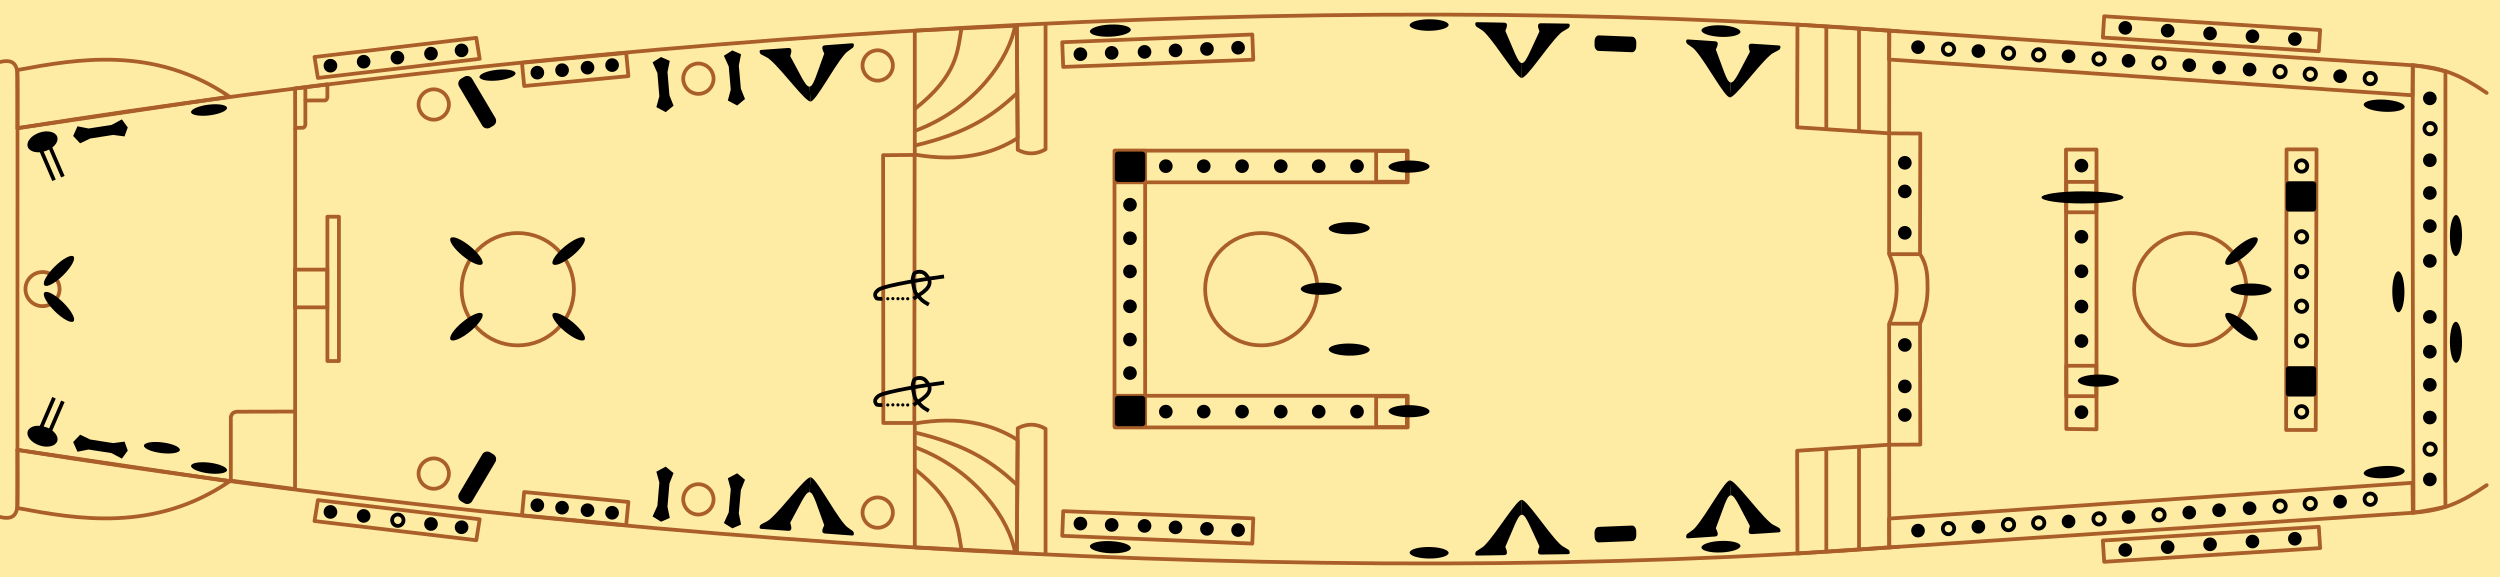
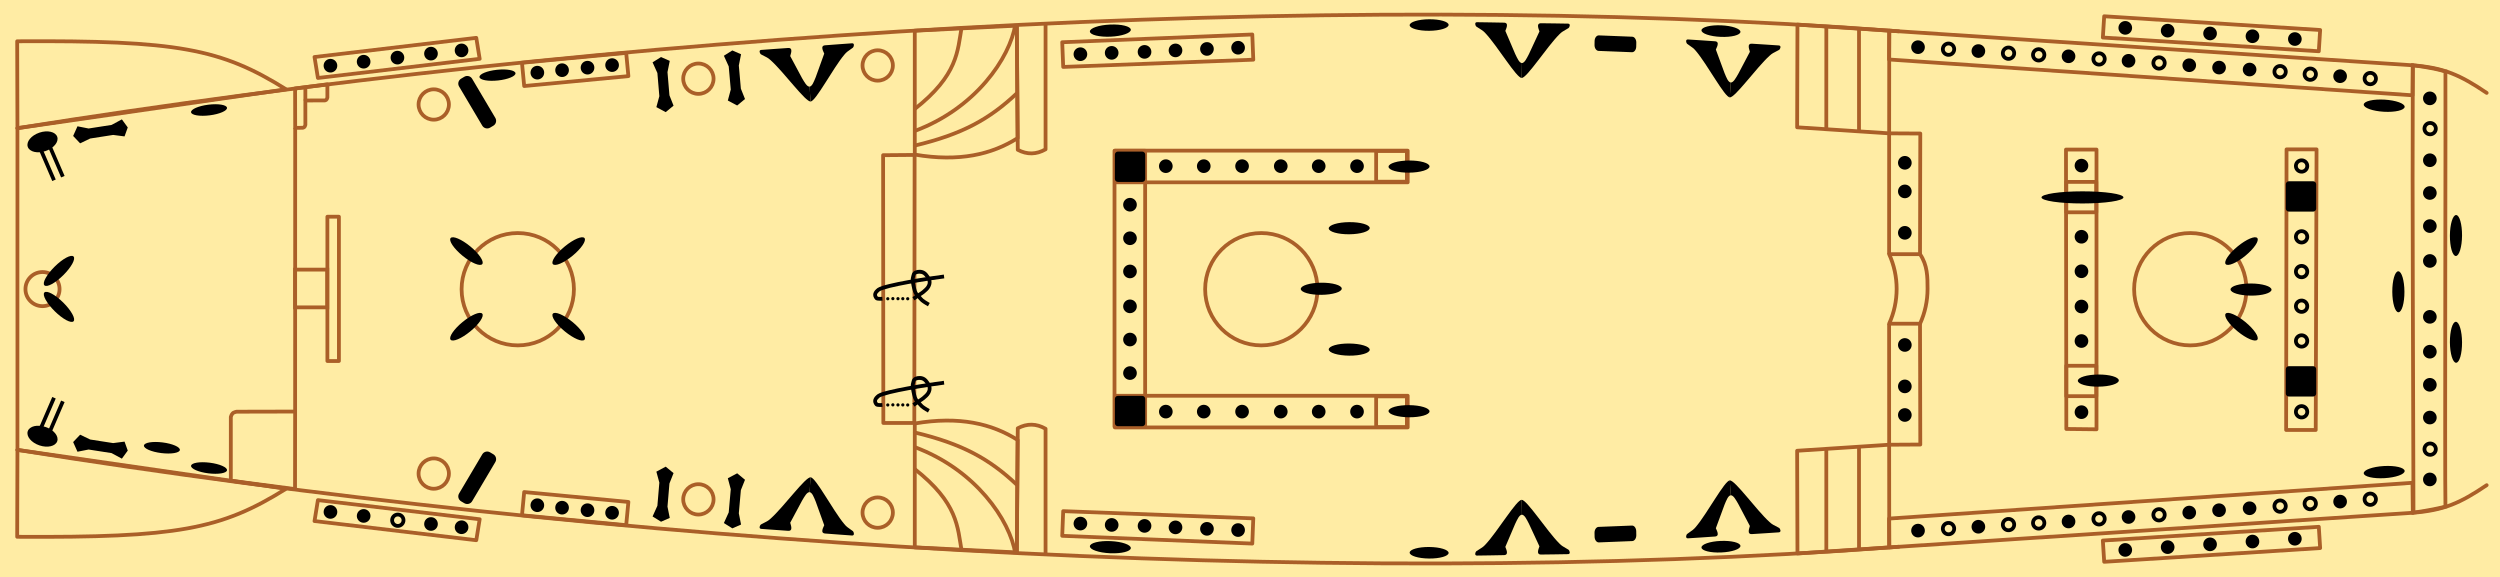
<svg xmlns="http://www.w3.org/2000/svg" xmlns:ns2="https://github.com/jolaf/rigging" xmlns:xlink="http://www.w3.org/1999/xlink" viewBox="1 -24 659 152" version="1.1" id="svg1" height="100%" width="100%">
  <style id="style1">
    /*  */
    #background {
      fill: #ffeca4;
    }

    #drawing, #wood {
      color: #aa5f28;
    }

    #wood {
      opacity: 0.5;
    }
    /*  */
  </style>
  <defs id="defs1">
    <pattern id="wood" width="5" height="5" viewBox="0,0,100,100" patternUnits="userSpaceOnUse" style="color:#aa5f28;opacity:0.5;fill:currentColor">
      <rect x="0" y="0" width="100" height="5" id="rect1431" />
      <rect id="rect3597" height="95" width="100" y="5" x="0" style="opacity:0.1" />
    </pattern>
    <rect y="-0.809" x="277.269" height="146.642" width="220.711" id="deckMask" style="fill:currentColor" />
    <g id="mastMask" style="stroke:currentColor">
      <path id="path89" d="m 425.113,59.525 c 26.5,26.5 26.5,26.5 26.5,26.5 z" />
      <path id="path91" d="m 451.613,59.525 c -26.5,26.5 -26.5,26.5 -26.5,26.5 z" />
    </g>
    <circle r="4" cy="398.091" cx="160.871" id="pipe" style="stroke:currentColor" />
    <circle id="pin" r="1.8" cy="28.152" cx="567.539" style="fill:currentColor" transform="rotate(-8.297298)" class="aura" />
    <circle style="fill:none;stroke:currentColor" transform="rotate(-8.297298)" id="pinhole" cx="607.213" cy="138.775" r="1.5" />
    <ellipse transform="rotate(89.50973)" id="cleat" ry="5.4" rx="1.6" cy="-575.374" cx="3.721" style="fill:currentColor" class="aura" />
    <rect ry="1.5" y="72.319" x="396.501" height="15" width="4" id="lcleat" style="fill:currentColor" class="aura" />
    <path d="m 37.388,14.516 c 0,0 -0.847,-2.811 -0.847,-2.811 0,0 0,-6.13 0,-6.13 0,0 0.847,-2.906 0.847,-2.906 0,0 -2.205,-1.202 -2.205,-1.202 0,0 -2.34,1.202 -2.34,1.202 0,0 1.025,2.906 1.025,2.906 0,0 0,6.13 0,6.13 0,0 -1.025,2.811 -1.025,2.811 0,0 2.34,1.521 2.34,1.521 0,0 2.205,-1.521 2.205,-1.521" id="xcleat" style="fill:currentColor" class="aura" />
    <g id="123">
      <path style="fill-opacity:0" d="M 427.52,40.223 V 51.57 L 421.878,40.262 Z" id="path7268" />
      <path style="fill:currentColor" d="m 427.52,54.794 0.067,-3.253 -0.067,3.253 -1.261,-0.526 -8.424,-11.107 -2.479,-2.004 -0.067,-0.781 7.404,-0.102 0.204,0.747 -0.238,0.713 4.927,9.807" id="path7270" />
    </g>
    <g id="halfKevel" transform="translate(0.8061524,-4.030762)">
      <path id="path7427" d="M 427.52,40.223 V 51.57 L 421.878,40.262 Z" style="fill-opacity:0" />
      <path id="path7429" d="m 425.754,48.483 c 0.605,1.201 1.081,2.305 1.819,2.399 -0.01,0.735 0.015,2.749 0,3.896 -1.297,0.164 -6.502,-8.282 -9.737,-11.618 -0.74,-0.763 -0.818,-0.717 -2.433,-1.725 -0.222,-0.138 -0.607,-1.137 0.142,-1.153 2.121,-0.047 4.926,0.037 7.099,0.007 1.56,-0.021 0.44,1.911 0.425,2.168" style="fill:currentColor" />
    </g>
    <g id="kevel" class="aura">
      <use id="use6821" xlink:href="#halfKevel" />
      <use id="use6823" transform="matrix(-1,0,0,1,856.7406,0)" xlink:href="#halfKevel" x="0" y="0" width="100%" height="100%" />
    </g>
    <rect id="fist" width="8" height="8" x="287.157" y="40.706" class="aura" style="fill:currentColor" rx="0.8" ry="0.8" />
    <g class="aura" id="tackle" transform="matrix(-1,0,0,1,657.0613,84.96837)" style="fill:currentColor">
      <path id="path10739" d="m 23.142,44.848 -0.918,0.396 3.977,9.219 0.918,-0.396 z" />
      <path id="path10496" d="m 25.478,43.901 -0.918,0.396 3.977,9.219 0.92,-0.396 z" />
      <ellipse transform="rotate(-18.74917,-1131.871,-71.94031)" ry="2.557" rx="4.104" cy="420.366" cx="-74.057" id="ellipse10498" />
    </g>
    <g class="aura" id="knot" transform="translate(380.0305,-105.3119)" style="fill:currentColor">
      <g style="fill-opacity:0" id="g48">
        <rect id="rect24283" width="11.369" height="3.748" x="282.176" y="457.797" />
        <rect id="rect24291" width="3.123" height="7.121" x="290.847" y="454.439" />
        <rect id="rect24295" width="1.811" height="6.996" x="293.158" y="455.189" />
      </g>
      <path id="path24033" d="m 298.66,454.676 c -2.013,0.246 -5.879,0.818 -9.482,1.479 -1.802,0.33 -3.537,0.682 -4.945,1.029 -1.408,0.347 -2.446,0.644 -3.053,1.043 l -0.018,0.012 -0.016,0.014 c -0.479,0.375 -0.88,0.793 -1.043,1.336 -0.163,0.543 0.01,1.177 0.482,1.674 l 0.031,0.033 0.035,0.025 c 0.22,0.163 0.398,0.178 0.588,0.205 0.19,0.027 0.386,0.035 0.57,0.037 0.368,0.005 0.691,-0.019 0.691,-0.019 l -0.076,-0.998 c 0,0 -0.288,0.022 -0.604,0.018 -0.158,-0.002 -0.32,-0.01 -0.441,-0.027 -0.081,-0.011 -0.077,-0.012 -0.09,-0.014 -0.241,-0.274 -0.291,-0.445 -0.23,-0.646 0.064,-0.214 0.307,-0.516 0.688,-0.818 0.306,-0.197 1.359,-0.564 2.725,-0.9 1.375,-0.339 3.095,-0.689 4.885,-1.018 3.58,-0.656 7.443,-1.228 9.424,-1.471 z" />
      <path id="path24035" d="m 292.389,453.41 c -0.465,-0.022 -0.923,0.066 -1.311,0.229 -0.408,0.171 -0.686,0.499 -0.809,0.811 -0.122,0.312 -0.151,0.585 -0.234,0.865 -0.144,0.483 -0.088,1.007 -0.01,1.543 0.078,0.536 0.2,1.065 0.285,1.428 0.17,0.724 0.285,1.148 0.66,1.758 0.024,0.038 0.07,0.067 0.096,0.105 -0.209,0.132 -0.688,0.469 -0.688,0.469 l 0.521,0.854 c 0,0 0.573,-0.406 0.85,-0.58 0.302,0.324 0.563,0.688 0.873,0.947 0.652,0.547 1.848,1.191 1.848,1.191 l 0.482,-0.877 c 0,0 -1.221,-0.689 -1.688,-1.08 -0.256,-0.214 -0.442,-0.485 -0.691,-0.746 0.434,-0.293 0.655,-0.394 0.979,-0.668 0.496,-0.421 1.126,-0.912 1.475,-1.568 0.289,-0.544 0.46,-1.089 0.369,-1.754 -0.061,-0.444 -0.291,-0.879 -0.586,-1.33 -0.295,-0.451 -0.648,-0.883 -1.068,-1.164 -0.415,-0.278 -0.888,-0.41 -1.354,-0.432 z m -0.924,1.15 c 0.448,-0.188 1.275,-0.186 1.721,0.111 0.218,0.146 0.544,0.506 0.789,0.881 0.245,0.374 0.415,0.798 0.432,0.918 0.063,0.463 -0.011,0.678 -0.262,1.15 -0.191,0.359 -0.738,0.847 -1.24,1.273 -0.288,0.245 -0.563,0.39 -1.016,0.693 -0.014,-0.022 -0.051,-0.047 -0.064,-0.068 -0.323,-0.525 -0.37,-0.744 -0.539,-1.463 -0.084,-0.359 -0.2,-0.864 -0.27,-1.344 -0.07,-0.48 -0.071,-0.953 -0.023,-1.113 0.108,-0.363 0.153,-0.643 0.209,-0.785 0.056,-0.142 0.06,-0.168 0.264,-0.254 z" />
      <g id="g765">
        <circle r="0.426" cy="461.044" cx="283.884" id="circle24037" />
        <circle id="circle24039" cx="285.226" cy="461.013" r="0.426" />
        <circle r="0.426" cy="461.028" cx="286.568" id="circle24041" />
        <circle id="circle24043" cx="287.846" cy="461.028" r="0.426" />
        <circle r="0.426" cy="461.044" cx="289.14" id="circle24045" />
      </g>
    </g>
  </defs>
  <g id="layer1">
    <g style="fill:#ffeca4" id="background">
      <rect id="rect6803" width="720" height="370" x="-20" y="-140" />
    </g>
  </g>
  <g id="layer2">
    <g id="drawing" style="color:#aa5f28;fill:none;stroke:currentColor">
      <g id="portDrawing">
        <path d="m 5.599,9.788 c 154.591,-24.72 342.252,-37.19 495.89,-25.536 m 135.527,8.962 c 8.188,0.64 12.488,2.549 19.468,7.271" id="path4399" style="stroke-linecap:round" />
        <path class="rail" id="rect4158" d="m 499.005,-15.916 c 0,0 138.012,9.13 138.012,9.13 0,0 -0.082,7.903 -0.082,7.903 0,0 -137.973,-9.434 -137.973,-9.434 0,0 0.044,-7.599 0.044,-7.599" style="stroke-linejoin:round" />
        <rect class="rail" style="fill-rule:evenodd;stroke-linecap:round;stroke-miterlimit:0;stroke-width:1.002;stroke-linejoin:round" id="rect4272" width="57.042" height="5.615" x="614.658" y="330.176" transform="matrix(0.997985,0.063452,-0.063107,0.998007,-36.91926,-388.2302)" />
        <rect class="solid" id="rect4212" width="7.895" height="8.012" x="545.681" y="23.952" style="stroke-linejoin:round" />
        <path class="rail" id="path4201" d="m 498.969,42.996 c 0,0 0.013,-31.846 0.013,-31.846 0,0 8.206,0.049 8.206,0.049 0,0 -0.072,31.797 -0.072,31.797" style="stroke-linejoin:round" />
        <g class="solid" id="g4442">
          <path style="fill:none;fill-opacity:1;fill-rule:evenodd;stroke-width:1.002;stroke-linecap:round;stroke-linejoin:round;stroke-miterlimit:4;stroke-dasharray:none" d="m 474.81,-17.515 -0.083,27.074 24.254,1.59 0.023,-27.065 z" id="path4436" />
          <path d="m 491.034,11.003 c 0,0 0,-27.13 0,-27.13" id="path4438" />
          <path d="m 482.413,10.058 c 0,0 0.006,-26.716 0.006,-26.716" id="path4440" />
        </g>
        <rect class="solid" y="15.795" x="363.751" height="8.109" width="8.109" id="rect4227" style="stroke-linejoin:round" />
        <rect class="rail" y="15.715" x="294.884" height="8.348" width="77.184" id="rect4231" style="stroke-linejoin:round" />
        <path class="rail" id="rect4238" d="m 281.003,-12.863 c 0,0 50.101,-2.045 50.101,-2.045 0,0 0.262,6.643 0.262,6.643 0,0 -50.107,1.907 -50.107,1.907 0,0 -0.256,-6.505 -0.256,-6.505" style="stroke-linejoin:round;stroke-linecap:round" />
        <g class="solid" id="g2411" style="stroke-linejoin:round">
          <path id="path4286" d="m 269.031,-17.595 c 0,0 0.253,33.082 0.253,33.082 2.441,1.306 4.882,1.261 7.324,-0.126 0,0 0,-33.335 0,-33.335" />
          <path id="path4302" d="m 242.135,16.75 c 11.722,2.006 20.363,-0.062 27.109,-4.348 l -0.214,-29.641 -26.895,1.334 z" style="fill:none;fill-opacity:1" />
          <path id="path4300" d="m 242.153,14.372 c 12.578,-3.001 19.671,-7.006 26.788,-13.682" style="stroke-width:1.002;stroke-linecap:round;stroke-miterlimit:4;stroke-dasharray:none" />
          <path id="path4298" d="m 242.135,10.516 c 16.006,-5.945 25.097,-19.221 26.517,-28.111" />
          <path id="path4296" d="m 242.066,4.779 c 11.483,-8.995 11.331,-15.34 12.443,-21.742" />
        </g>
        <use height="100%" width="100%" id="use11168" xlink:href="#pipe" y="-404.834" x="71.491" />
        <use height="100%" width="100%" id="use11170" xlink:href="#pipe" y="-401.346" x="24.224" />
        <rect transform="rotate(-5.435147)" class="rail" id="rect4267" width="27.593" height="6.154" x="138.674" y="5.712" style="stroke-linejoin:round;stroke-width:1.002" />
        <rect class="rail" ry="0" y="391.192" x="58.768" height="5.599" width="42.94" id="rect4281" transform="matrix(0.993053,-0.117668,0.159682,0.987169,-36.91926,-388.2302)" style="stroke-linejoin:round" />
        <use height="100%" width="100%" id="use11166" xlink:href="#pipe" y="-394.546" x="-45.537" />
-         <path style="fill:none;fill-rule:evenodd;stroke-width:1.002;stroke-linecap:butt;stroke-linejoin:round;stroke-miterlimit:4;stroke-dasharray:none;stroke-opacity:1;fill-opacity:1" d="M 5.56,-5.531 C 21.32,-8.485 41.687,-12.031 61.531,1.499 L 5.599,9.788 Z" id="path7423" />
+         <path style="fill:none;fill-opacity:1;fill-rule:evenodd;stroke-width:1.002;stroke-linecap:butt;stroke-linejoin:round;stroke-miterlimit:4;stroke-dasharray:none;stroke-opacity:1" d="M 5.53,-13.119 C 47.749,-13.376 59.265,-11.194 76.412,-0.454 L 5.599,9.788 Z" id="path7423" />
      </g>
      <use xlink:href="#portDrawing" id="starboardDrawing" x="0" y="0" width="100%" height="100%" transform="matrix(1,0,0,-1,0,104.3797)" />
      <path class="rail" id="path4294" d="m 645.621,-5.151 c -3.876,-1.16 -8.605,-1.635 -8.605,-1.635 -0.16,38.87 0.115,82.335 0.176,117.905 0,0 3.887,-0.461 8.424,-1.564 -0.182,-8.555 0.077,-111.18 0.004,-114.706 0,0 -2.6e-4,0 -2.6e-4,0" />
      <path class="rail" id="rect4333" d="m 603.734,15.378 c 0,0 7.908,0 7.908,0 0,0 -0.217,73.963 -0.217,73.963 0,0 -7.8,0 -7.8,0 0,0 0.108,-73.963 0.108,-73.963" style="stroke-linejoin:round;stroke-linecap:round" />
      <circle class="solid" r="14.805" cy="52.238" cx="578.359" id="path4330" />
      <path class="rail" id="rect4326" d="m 545.591,15.428 c 0,0 8.047,0 8.047,0 0,0 0,73.736 0,73.736 0,0 -7.955,-0.091 -7.955,-0.091 0,0 -0.091,-73.645 -0.091,-73.645" style="stroke-linejoin:round;stroke-linecap:round;stroke-width:1.002" />
      <g class="solid" id="g4318">
        <path d="m 507.125,61.323 c 1.304,-2.875 1.979,-5.997 1.979,-9.164 10e-6,-3.167 -0.013,-6.268 -1.989,-9.164 h -8.138 c 1.304,2.875 1.979,5.997 1.979,9.164 0,3.167 -0.675,6.288 -1.979,9.164 l 8.147,-3e-5" id="path4211" style="stroke-linecap:round;stroke-width:1.002;stroke-miterlimit:4;stroke-dasharray:none;stroke-linejoin:round;fill:none;fill-opacity:1" />
      </g>
      <circle class="solid " id="circle327" cx="333.481" cy="52.238" r="14.805" />
      <path class="rail" d="m 302.86,88.464 c 0,0 -8.075,0 -8.075,0 0,0 0,-72.72 0,-72.72 0,0 8.075,0 8.075,0 0,0 0,72.72 0,72.72" id="path4336" style="stroke-width:1.002;stroke-linejoin:round" />
      <path class="solid" d="m 242.094,16.839 c 0,0 -8.306,0.069 -8.306,0.069 -0.004,16.806 0.062,53.776 0.058,70.582 0,0 8.168,0 8.168,0 0.004,-16.806 0.076,-53.845 0.08,-70.651 0,0 0,-5e-5 0,-5e-5" id="path4060" style="stroke-linejoin:round" />
      <circle class="solid" r="14.805" cy="52.238" cx="137.481" id="circle329" />
      <rect class="solid" y="33.13" x="87.298" height="38.031" width="3.041" id="rect4322" style="stroke-linejoin:round" />
      <rect class="solid" y="47.072" x="78.789" height="9.949" width="8.482" id="rect4317" />
      <path class="solid" d="M 87.296,-1.771 V 1.711 c -0.175,0.713 -0.438,0.672 -0.685,0.766 l -5.121,0.009 0.005,6.425 c -0.175,0.713 -0.438,0.672 -0.685,0.766 l -1.999,0.035 -0.023,-10.387 z" id="path4887" style="stroke-width:1.002;stroke-linecap:round;stroke-linejoin:round;stroke-miterlimit:4;stroke-dasharray:none;fill:none;fill-opacity:1" />
      <path style="fill:none;fill-opacity:1;stroke-width:1.002;stroke-linecap:butt;stroke-linejoin:round;stroke-miterlimit:4;stroke-dasharray:none" d="M 81.491,2.486 V -1.077" id="path5796" class="solid" />
      <path d="m 78.795,84.486 0.017,-74.774" id="path4304" />
      <path class="solid" d="M 61.845,102.711 V 85.897 c 0.389,-1.278 0.973,-1.205 1.523,-1.374 l 15.427,-0.037 -0.025,20.438 z" id="path4412" style="fill:none;fill-opacity:1;stroke-width:1.002;stroke-linecap:round;stroke-linejoin:round;stroke-miterlimit:4;stroke-dasharray:none" />
      <circle class="solid" r="4.495" cy="52.207" cx="12.204" id="circle4314" />
-       <path id="path4069" d="m -5.752,-5.267 c 5.217,-1.715 11.51,-5.673 11.367,1.562 0.07,3.526 0,13.714 0,13.714 L 5.599,94.592 c 0,0 0.09,10.221 0.021,13.747 0.143,7.235 -6.15,3.242 -11.367,1.526" style="stroke-width:0.991;stroke-linecap:round" />
+       <path id="path4069" d="M 5.599,9.788 V 94.592" style="stroke-width:0.991;stroke-linecap:round" />
    </g>
  </g>
  <g id="layer3" style="display:none">
    <g id="deckMasks">
      <use transform="matrix(0.71785,0,0,1,299.4258,-20.6)" style="color:#ffffff" height="100%" width="100%" y="0" x="0" ns2:deck="fore" class="deckMask" xlink:href="#deckMask" id="use758" />
      <use transform="matrix(1.0033,0,0,1,-1.1,-20.6)" style="color:#ffffff" height="100%" width="100%" y="0" x="0" ns2:deck="main" class="deckMask" xlink:href="#deckMask" id="use760" />
      <use transform="matrix(1.23109,0,0,1,-335.8762,-20.6)" style="color:#ffffff" height="100%" width="100%" y="0" x="0" ns2:deck="stern" class="deckMask" xlink:href="#deckMask" id="use668" />
    </g>
  </g>
  <g id="layer4" style="display:none">
    <g id="mastMasks" style="color:#ff0000">
      <use y="-20.6" x="140" ns2:mast="fore" class="mastMask" xlink:href="#mastMask" id="use89" width="100%" height="100%" />
      <use height="100%" width="100%" y="-20.6" x="-104.89" ns2:mast="main" class="mastMask" xlink:href="#mastMask" id="use336" />
      <use height="100%" width="100%" y="-20.6" x="-300.966" ns2:mast="mizzen" class="mastMask" xlink:href="#mastMask" id="use338" />
    </g>
  </g>
  <g id="layer5">
    <g id="points">
      <g ns2:side="port" id="g1143" ns2:rail="behindFront" ns2:deck="fore">
        <use height="100%" width="100%" id="use4877" xlink:href="#cleat" y="0" x="0" transform="rotate(-89.09962,631.8431,-18.64428)" />
      </g>
      <g ns2:side="starboard" ns2:deck="fore" ns2:rail="behindFront" id="g347">
        <use x="0" y="0" xlink:href="#cleat" id="use345" width="100%" height="100%" transform="matrix(0.015714,0.999877,0.999877,-0.015714,640.5563,-509.1088)" />
      </g>
      <g ns2:side="port" ns2:isAcross="true" id="g4296" ns2:rail="frontRail" ns2:deck="fore">
        <use height="100%" width="100%" id="use4878" xlink:href="#pin" y="0" x="0" transform="translate(75.84866,98.83295)" />
        <use height="100%" width="100%" id="use4880" xlink:href="#pin" y="0" x="0" transform="translate(75.84866,89.63983)" />
        <use height="100%" width="100%" id="use4882" xlink:href="#pin" y="0" x="0" transform="translate(75.84866,80.91451)" />
        <use height="100%" width="100%" id="use4886" xlink:href="#pin" y="0" x="0" transform="translate(75.84862,72.28295)" />
        <use height="100%" width="100%" id="use4884" xlink:href="#pinhole" y="0" x="0" transform="translate(20.70035,-39.78692)" />
        <use height="100%" width="100%" id="use4888" xlink:href="#pin" y="0" x="0" transform="translate(75.84862,55.97045)" />
      </g>
      <g ns2:side="starboard" ns2:deck="fore" ns2:rail="frontRail" id="g361" ns2:isAcross="true">
        <use x="0" y="0" xlink:href="#pin" id="use349" width="100%" height="100%" transform="matrix(1,0,0,-1,75.84866,5.47289)" />
        <use x="0" y="0" xlink:href="#pin" id="use351" width="100%" height="100%" transform="matrix(1,0,0,-1,75.84866,14.66601)" />
        <use x="0" y="0" xlink:href="#pin" id="use353" width="100%" height="100%" transform="matrix(1,0,0,-1,75.84866,23.39133)" />
        <use x="0" y="0" xlink:href="#pin" id="use355" width="100%" height="100%" transform="matrix(1,0,0,-1,75.84862,32.02289)" />
        <use x="0" y="0" xlink:href="#pinhole" id="use357" width="100%" height="100%" transform="matrix(1,0,0,-1,20.70035,144.0928)" />
        <use x="0" y="0" xlink:href="#pin" id="use359" width="100%" height="100%" transform="matrix(1,0,0,-1,75.84862,48.33539)" />
      </g>
      <g ns2:side="port" ns2:deck="fore" ns2:rail="onDeckFront" id="g826">
        <use height="100%" width="100%" id="use4869" xlink:href="#cleat" y="0" x="0" transform="rotate(3.785765,525.8314,819.6382)" />
      </g>
      <g ns2:deck="fore" ns2:side="center" ns2:rail="onDeckFront" id="g4125">
        <use x="0" y="0" xlink:href="#cleat" id="use4123" width="100%" height="100%" transform="rotate(90.24104,577.353,54.64535)" />
      </g>
      <g ns2:side="starboard" id="g365" ns2:rail="onDeckFront" ns2:deck="fore">
        <use x="0" y="0" xlink:href="#cleat" id="use363" width="100%" height="100%" transform="matrix(0.997818,-0.066026,-0.066026,-0.997818,55.26471,137.2361)" />
      </g>
      <g ns2:side="port" id="g4304" ns2:rail="sideRail" ns2:deck="fore">
        <use height="100%" width="100%" id="use4842" xlink:href="#pin" y="0" x="0" transform="rotate(3.868454,-92.7702,-907.3731)" />
        <use height="100%" width="100%" id="use4838" xlink:href="#pinhole" y="0" x="0" transform="rotate(3.868454,1466.888,-1553.783)" />
        <use height="100%" width="100%" id="use4840" xlink:href="#pin" y="0" x="0" transform="rotate(3.868454,-99.96312,-671.3174)" />
        <use height="100%" width="100%" id="use4836" xlink:href="#pinhole" y="0" x="0" transform="rotate(3.868454,1459.176,-1319.113)" />
        <use height="100%" width="100%" id="use4834" xlink:href="#pinhole" y="0" x="0" transform="rotate(3.868454,1456.696,-1201.136)" />
        <use height="100%" width="100%" id="use4832" xlink:href="#pin" y="0" x="0" transform="rotate(3.868454,-108.5725,-318.7246)" />
        <use height="100%" width="100%" id="use4830" xlink:href="#pinhole" y="0" x="0" transform="rotate(3.868454,1448.685,-965.0252)" />
        <use height="100%" width="100%" id="use4828" xlink:href="#pin" y="0" x="0" transform="rotate(3.868454,-118.2131,-83.96187)" />
        <use height="100%" width="100%" id="use4826" xlink:href="#pinhole" y="0" x="0" transform="rotate(3.868454,1440.792,-730.3631)" />
        <use height="100%" width="100%" id="use4824" xlink:href="#pin" y="0" x="0" transform="rotate(3.868454,-127.5393,153.5277)" />
        <use height="100%" width="100%" id="use4822" xlink:href="#pin" y="0" x="0" transform="rotate(3.868454,-132.7446,270.2065)" />
        <use height="100%" width="100%" id="use4820" xlink:href="#pin" y="0" x="0" transform="rotate(3.868454,-136.3844,389.6254)" />
        <use height="100%" width="100%" id="use4816" xlink:href="#pinhole" y="0" x="0" transform="rotate(3.868454,1422.843,-256.7695)" />
        <use height="100%" width="100%" id="use4818" xlink:href="#pinhole" y="0" x="0" transform="rotate(3.868454,1417.016,-138.7774)" />
        <use height="100%" width="100%" id="use4814" xlink:href="#pin" y="0" x="0" transform="rotate(3.868454,-150.431,743.7496)" />
        <use height="100%" width="100%" id="use4812" xlink:href="#pinhole" y="0" x="0" transform="rotate(3.868454,1407.834,96.0115)" />
      </g>
      <g ns2:side="starboard" ns2:deck="fore" ns2:rail="sideRail" id="g399">
        <use x="0" y="0" xlink:href="#pin" id="use367" width="100%" height="100%" transform="matrix(0.997722,-0.067466,-0.067466,-0.997722,-61.42814,100.1132)" />
        <use x="0" y="0" xlink:href="#pinhole" id="use369" width="100%" height="100%" transform="matrix(0.997722,-0.067466,-0.067466,-0.997722,-101.4873,206.8092)" />
        <use x="0" y="0" xlink:href="#pin" id="use371" width="100%" height="100%" transform="matrix(0.997722,-0.067466,-0.067466,-0.997722,-45.51876,99.09042)" />
        <use x="0" y="0" xlink:href="#pinhole" id="use373" width="100%" height="100%" transform="matrix(0.997722,-0.067466,-0.067466,-0.997722,-85.67257,205.7545)" />
        <use x="0" y="0" xlink:href="#pinhole" id="use375" width="100%" height="100%" transform="matrix(0.997722,-0.067466,-0.067466,-0.997722,-77.71882,205.3186)" />
        <use x="0" y="0" xlink:href="#pin" id="use377" width="100%" height="100%" transform="matrix(0.997722,-0.067466,-0.067466,-0.997722,-21.75033,97.70667)" />
        <use x="0" y="0" xlink:href="#pinhole" id="use379" width="100%" height="100%" transform="matrix(0.997722,-0.067466,-0.067466,-0.997722,-61.80757,204.2404)" />
        <use x="0" y="0" xlink:href="#pin" id="use381" width="100%" height="100%" transform="matrix(0.997722,-0.067466,-0.067466,-0.997722,-5.933765,96.52167)" />
        <use x="0" y="0" xlink:href="#pinhole" id="use383" width="100%" height="100%" transform="matrix(0.997722,-0.067466,-0.067466,-0.997722,-45.99382,203.1736)" />
        <use x="0" y="0" xlink:href="#pin" id="use385" width="100%" height="100%" transform="matrix(0.997722,-0.067466,-0.067466,-0.997722,10.06748,95.35167)" />
        <use x="0" y="0" xlink:href="#pin" id="use387" width="100%" height="100%" transform="matrix(0.997722,-0.067466,-0.067466,-0.997722,17.92749,94.73479)" />
        <use x="0" y="0" xlink:href="#pin" id="use389" width="100%" height="100%" transform="matrix(0.997722,-0.067466,-0.067466,-0.997722,25.97592,94.21729)" />
        <use x="0" y="0" xlink:href="#pinhole" id="use391" width="100%" height="100%" transform="matrix(0.997722,-0.067466,-0.067466,-0.997722,-14.08319,200.8842)" />
        <use x="0" y="0" xlink:href="#pinhole" id="use393" width="100%" height="100%" transform="matrix(0.997722,-0.067466,-0.067466,-0.997722,-6.136005,200.2223)" />
        <use x="0" y="0" xlink:href="#pin" id="use395" width="100%" height="100%" transform="matrix(0.997722,-0.067466,-0.067466,-0.997722,49.8353,92.46323)" />
        <use x="0" y="0" xlink:href="#pinhole" id="use397" width="100%" height="100%" transform="matrix(0.997722,-0.067466,-0.067466,-0.997722,9.683369,199.0683)" />
      </g>
      <g ns2:side="port" ns2:rail="shroudsRail" ns2:deck="fore" id="g5102">
        <use height="100%" width="100%" id="use4845" xlink:href="#pin" y="0" x="0" transform="rotate(3.769456,-4.664136,-102.7973)" />
        <use height="100%" width="100%" id="use4847" xlink:href="#pin" y="0" x="0" transform="rotate(3.769456,-10.26693,67.38591)" />
        <use height="100%" width="100%" id="use4849" xlink:href="#pin" y="0" x="0" transform="rotate(3.769456,-15.86972,237.569)" />
        <use height="100%" width="100%" id="use4851" xlink:href="#pin" y="0" x="0" transform="rotate(3.769456,-21.47206,407.7377)" />
        <use height="100%" width="100%" id="use4853" xlink:href="#pin" y="0" x="0" transform="rotate(3.769456,-27.07484,577.9207)" />
      </g>
      <g ns2:side="starboard" id="g412" ns2:deck="fore" ns2:rail="shroudsRail">
        <use x="0" y="0" xlink:href="#pin" id="use401" width="100%" height="100%" transform="matrix(0.997837,-0.065742,-0.065742,-0.997837,-6.768192,104.2215)" />
        <use x="0" y="0" xlink:href="#pin" id="use403" width="100%" height="100%" transform="matrix(0.997837,-0.065742,-0.065742,-0.997837,4.407888,103.4852)" />
        <use x="0" y="0" xlink:href="#pin" id="use406" width="100%" height="100%" transform="matrix(0.997837,-0.065742,-0.065742,-0.997837,15.58396,102.7488)" />
        <use x="0" y="0" xlink:href="#pin" id="use408" width="100%" height="100%" transform="matrix(0.997837,-0.065742,-0.065742,-0.997837,26.75908,102.0126)" />
        <use x="0" y="0" xlink:href="#pin" id="use410" width="100%" height="100%" transform="matrix(0.997837,-0.065742,-0.065742,-0.997837,37.93515,101.2762)" />
      </g>
      <g ns2:side="port" id="g5002">
        <use x="0" y="0" xlink:href="#pinhole" id="use4991" width="100%" height="100%" transform="translate(-13.1858,-2.106348)" />
        <use x="0" y="0" xlink:href="#pinhole" id="use4989" width="100%" height="100%" transform="translate(-13.1858,-11.2663)" />
        <use x="0" y="0" xlink:href="#pinhole" id="use4987" width="100%" height="100%" transform="translate(-13.1858,-29.93838)" />
      </g>
      <g ns2:side="starboard" id="g424">
        <use height="100%" width="100%" id="use418" xlink:href="#pinhole" y="0" x="0" transform="matrix(1,0,0,-1,-13.1858,106.4122)" />
        <use height="100%" width="100%" id="use420" xlink:href="#pinhole" y="0" x="0" transform="matrix(1,0,0,-1,-13.1858,115.5721)" />
        <use height="100%" width="100%" id="use422" xlink:href="#pinhole" y="0" x="0" transform="matrix(1,0,0,-1,-13.1858,134.2442)" />
      </g>
      <g ns2:side="port" id="g1149" ns2:rail="frontFists" ns2:deck="fore">
        <use x="0" y="0" xlink:href="#fist" id="use10664" width="100%" height="100%" transform="translate(316.3839,-16.92513)" />
      </g>
      <g ns2:side="starboard" ns2:deck="fore" ns2:rail="frontFists" id="g416">
        <use height="100%" width="100%" id="use414" xlink:href="#fist" y="0" x="0" transform="matrix(1,0,0,-1,316.3839,121.231)" />
      </g>
      <g ns2:side="port" ns2:deck="fore" ns2:rail="atMastFront" id="g1383">
        <use height="100%" width="100%" id="use1381" xlink:href="#cleat" y="0" x="0" transform="matrix(0.766927,-0.641734,-0.641734,-0.766927,149.8073,410.5093)" />
      </g>
      <g id="g1173" ns2:side="center" ns2:rail="atMastFront" ns2:deck="fore">
        <use height="100%" width="100%" id="use4860" xlink:href="#cleat" y="0" x="0" transform="rotate(0.8713881,-2934.841,1273.955)" />
      </g>
      <g ns2:side="starboard" id="g428" ns2:rail="atMastFront" ns2:deck="fore">
        <use x="0" y="0" xlink:href="#cleat" id="use426" width="100%" height="100%" transform="rotate(39.92125,496.4486,53.13481)" />
      </g>
      <g ns2:side="port" ns2:isAcross="true" id="g4334" ns2:rail="behindMastRail" ns2:deck="fore">
        <use height="100%" width="100%" id="use4920" xlink:href="#pin" y="0" x="0" transform="translate(-15.98494,101.5517)" />
        <use height="100%" width="100%" id="use4922" xlink:href="#pin" y="0" x="0" transform="translate(-15.98494,92.45232)" />
        <use height="100%" width="100%" id="use4924" xlink:href="#pin" y="0" x="0" transform="translate(-15.98494,73.70326)" />
      </g>
      <g ns2:side="starboard" ns2:deck="fore" ns2:rail="behindMastRail" id="g436" ns2:isAcross="true">
        <use x="0" y="0" xlink:href="#pin" id="use430" width="100%" height="100%" transform="matrix(1,0,0,-1,-15.98494,2.75414)" />
        <use x="0" y="0" xlink:href="#pin" id="use432" width="100%" height="100%" transform="matrix(1,0,0,-1,-15.98494,11.85352)" />
        <use x="0" y="0" xlink:href="#pin" id="use434" width="100%" height="100%" transform="matrix(1,0,0,-1,-15.98494,30.60258)" />
      </g>
      <g ns2:side="port" ns2:deck="fore" ns2:rail="backPillars" id="g4131">
        <use x="0" y="0" xlink:href="#cleat" id="use4129" width="100%" height="100%" transform="matrix(-1.999944,-0.007457,0.014915,-0.999972,1700.694,31.12345)" />
      </g>
      <g id="g1179" ns2:rail="backPillars" ns2:side="starboard" ns2:deck="fore">
        <use transform="rotate(0.03827358,-115491.83,-31800.115)" height="100%" width="100%" id="use4857" xlink:href="#cleat" y="0" x="0" />
      </g>
      <g ns2:side="port" ns2:isAcross="true" id="g4384" ns2:rail="backRail" ns2:deck="fore">
        <use height="100%" width="100%" id="use4905" xlink:href="#pin" y="0" x="0" transform="translate(-62.54551,91.41639)" />
        <use height="100%" width="100%" id="use4907" xlink:href="#pin" y="0" x="0" transform="translate(-62.54551,80.49827)" />
        <use height="100%" width="100%" id="use4909" xlink:href="#pin" y="0" x="0" transform="translate(-62.54551,72.95795)" />
      </g>
      <g ns2:side="starboard" ns2:deck="fore" ns2:rail="backRail" id="g444" ns2:isAcross="true">
        <use x="0" y="0" xlink:href="#pin" id="use438" width="100%" height="100%" transform="matrix(1,0,0,-1,-62.54551,12.88945)" />
        <use x="0" y="0" xlink:href="#pin" id="use440" width="100%" height="100%" transform="matrix(1,0,0,-1,-62.54551,23.80757)" />
        <use x="0" y="0" xlink:href="#pin" id="use442" width="100%" height="100%" transform="matrix(1,0,0,-1,-62.54551,31.34789)" />
      </g>
      <g ns2:side="port" id="g4357" ns2:rail="bulwark" ns2:deck="main">
        <use height="100%" width="100%" id="use4933" xlink:href="#cleat" y="0" x="0" transform="matrix(0.950737,0,0,0.950737,-169.3192,-16.25863)" />
        <use height="100%" width="100%" id="use4825" xlink:href="#kevel" y="0" x="0" transform="rotate(0.8999815,3866.43,-1648.031)" />
        <use height="100%" width="100%" id="use4944" xlink:href="#lcleat" y="0" x="0" transform="matrix(-0.01972,1.022046,-0.732813,-0.029126,493.1735,-417.4143)" />
        <use height="100%" width="100%" id="use4918" xlink:href="#cleat" y="0" x="0" transform="matrix(0.950387,0.048001,-0.048001,0.950387,-92.25053,-42.27918)" />
        <use height="100%" width="100%" id="use4823" xlink:href="#kevel" y="0" x="0" transform="rotate(3.768481,1188.789,460.959)" />
      </g>
      <g ns2:side="starboard" ns2:deck="main" ns2:rail="bulwark" id="g456">
        <use x="0" y="0" xlink:href="#cleat" id="use446" width="100%" height="100%" transform="matrix(0.950737,0,0,-0.950737,-169.3192,120.5645)" />
        <use x="0" y="0" xlink:href="#kevel" id="use448" width="100%" height="100%" transform="matrix(0.999877,-0.015707,-0.015707,-0.999877,-25.41287,165.2374)" />
        <use x="0" y="0" xlink:href="#lcleat" id="use450" width="100%" height="100%" transform="matrix(-0.01972,-1.022046,-0.732813,0.029126,493.1735,521.7201)" />
        <use x="0" y="0" xlink:href="#cleat" id="use452" width="100%" height="100%" transform="matrix(0.950387,-0.048001,-0.048001,-0.950387,-92.25053,146.585)" />
        <use x="0" y="0" xlink:href="#kevel" id="use454" width="100%" height="100%" transform="matrix(0.997838,-0.065725,-0.065725,-0.997838,32.86614,181.4422)" />
      </g>
      <g ns2:side="port" id="g1161" ns2:rail="frontPillars" ns2:deck="main">
        <use height="100%" width="100%" id="use4893" xlink:href="#cleat" y="0" x="0" transform="translate(-202.962,21.1146)" />
      </g>
      <g ns2:side="starboard" ns2:deck="main" ns2:rail="frontPillars" id="g460">
        <use x="0" y="0" xlink:href="#cleat" id="use458" width="100%" height="100%" transform="matrix(1,0,0,-1,-202.962,83.19124)" />
      </g>
      <g ns2:side="port" id="g1164" ns2:rail="onDeckFront" ns2:deck="main">
        <use height="100%" width="100%" id="use4897" xlink:href="#cleat" y="0" x="0" transform="translate(-218.7304,37.3576)" />
      </g>
      <g ns2:side="starboard" ns2:deck="main" ns2:rail="onDeckFront" id="g464">
        <use x="0" y="0" xlink:href="#cleat" id="use462" width="100%" height="100%" transform="matrix(1,0,0,-1,-218.7304,66.94823)" />
      </g>
      <g id="g1194" ns2:side="center" ns2:rail="atMastFront" ns2:deck="main">
        <use height="100%" width="100%" id="use4911" xlink:href="#cleat" y="0" x="0" transform="rotate(180,462.3346,25.45869)" />
      </g>
      <g ns2:side="port" id="g4366" ns2:rail="sideMastRail" ns2:deck="main">
        <use height="100%" width="100%" id="use4789" xlink:href="#pin" y="0" x="0" transform="translate(-257.3499,73.84574)" />
        <use height="100%" width="100%" id="use4791" xlink:href="#pin" y="0" x="0" transform="translate(-247.3499,73.84574)" />
        <use height="100%" width="100%" id="use4793" xlink:href="#pin" y="0" x="0" transform="translate(-237.2509,73.84574)" />
        <use height="100%" width="100%" id="use4795" xlink:href="#pin" y="0" x="0" transform="translate(-227.0499,73.84574)" />
        <use height="100%" width="100%" id="use4799" xlink:href="#pin" y="0" x="0" transform="translate(-217.0499,73.84574)" />
        <use height="100%" width="100%" id="use4801" xlink:href="#pin" y="0" x="0" transform="translate(-206.9509,73.84574)" />
      </g>
      <g ns2:side="starboard" ns2:deck="main" ns2:rail="sideMastRail" id="g478">
        <use x="0" y="0" xlink:href="#pin" id="use466" width="100%" height="100%" transform="matrix(1,0,0,-1,-257.3499,30.4601)" />
        <use x="0" y="0" xlink:href="#pin" id="use468" width="100%" height="100%" transform="matrix(1,0,0,-1,-247.3499,30.4601)" />
        <use x="0" y="0" xlink:href="#pin" id="use470" width="100%" height="100%" transform="matrix(1,0,0,-1,-237.2509,30.4601)" />
        <use x="0" y="0" xlink:href="#pin" id="use472" width="100%" height="100%" transform="matrix(1,0,0,-1,-227.0499,30.4601)" />
        <use x="0" y="0" xlink:href="#pin" id="use474" width="100%" height="100%" transform="matrix(1,0,0,-1,-217.0499,30.4601)" />
        <use x="0" y="0" xlink:href="#pin" id="use476" width="100%" height="100%" transform="matrix(1,0,0,-1,-206.9509,30.4601)" />
      </g>
      <g ns2:side="port" id="g1158" ns2:rail="backFists" ns2:deck="main">
        <use height="100%" width="100%" id="use9904" xlink:href="#fist" y="0" x="0" transform="translate(7.726347,-24.75157)" />
      </g>
      <g ns2:side="starboard" ns2:deck="main" ns2:rail="backFists" id="g482">
        <use x="0" y="0" xlink:href="#fist" id="use480" width="100%" height="100%" transform="matrix(1,0,0,-1,7.726347,129.0574)" />
      </g>
      <g ns2:side="port" ns2:isAcross="true" id="g4374" ns2:rail="behindMastRail" ns2:deck="main">
        <use id="use11352" height="100%" width="100%" xlink:href="#pin" y="0" x="0" transform="translate(-266.796,101.5978)" />
        <use x="0" y="0" xlink:href="#pin" width="100%" height="100%" id="use11350" transform="translate(-266.796,92.84688)" />
        <use id="use11281" height="100%" width="100%" xlink:href="#pin" y="0" x="0" transform="translate(-266.796,84.00765)" />
      </g>
      <g ns2:side="starboard" ns2:deck="main" ns2:rail="behindMastRail" id="g490" ns2:isAcross="true">
        <use x="0" y="0" xlink:href="#pin" width="100%" height="100%" id="use484" transform="matrix(1,0,0,-1,-266.796,2.70807)" />
        <use id="use486" height="100%" width="100%" xlink:href="#pin" y="0" x="0" transform="matrix(1,0,0,-1,-266.796,11.45896)" />
        <use x="0" y="0" xlink:href="#pin" width="100%" height="100%" id="use488" transform="matrix(1,0,0,-1,-266.796,20.29819)" />
      </g>
      <g ns2:side="port" id="g4358" ns2:rail="sideRail" ns2:deck="main">
        <use height="100%" width="100%" id="use1167" xlink:href="#pin" y="0" x="0" transform="rotate(-2.27742,1540.865,7008.099)" />
        <use height="100%" width="100%" id="use1169" xlink:href="#pin" y="0" x="0" transform="rotate(-2.27742,1536.087,6800.553)" />
        <use height="100%" width="100%" id="use1173" xlink:href="#pin" y="0" x="0" transform="rotate(-2.27742,1533.94,6582.564)" />
        <use height="100%" width="100%" id="use1171" xlink:href="#pin" y="0" x="0" transform="rotate(-2.27742,1528.249,6377.037)" />
        <use height="100%" width="100%" id="use1175" xlink:href="#pin" y="0" x="0" transform="rotate(-2.27742,1522.712,6168.309)" />
        <use height="100%" width="100%" id="use1177" xlink:href="#pin" y="0" x="0" transform="rotate(-2.27742,1518.726,5961.667)" />
      </g>
      <g ns2:side="starboard" ns2:deck="main" ns2:rail="sideRail" id="g504">
        <use x="0" y="0" xlink:href="#pin" id="use492" width="100%" height="100%" transform="matrix(0.99921,0.039738,0.039738,-0.99921,-277.2701,37.5367)" />
        <use x="0" y="0" xlink:href="#pin" id="use494" width="100%" height="100%" transform="matrix(0.99921,0.039738,0.039738,-0.99921,-269.0264,37.89059)" />
        <use x="0" y="0" xlink:href="#pin" id="use496" width="100%" height="100%" transform="matrix(0.99921,0.039738,0.039738,-0.99921,-260.3656,38.14817)" />
        <use x="0" y="0" xlink:href="#pin" id="use498" width="100%" height="100%" transform="matrix(0.99921,0.039738,0.039738,-0.99921,-252.2029,38.53671)" />
        <use x="0" y="0" xlink:href="#pin" id="use500" width="100%" height="100%" transform="matrix(0.99921,0.039738,0.039738,-0.99921,-243.9128,38.92169)" />
        <use x="0" y="0" xlink:href="#pin" id="use502" width="100%" height="100%" transform="matrix(0.99921,0.039738,0.039738,-0.99921,-235.7045,39.24342)" />
      </g>
      <g ns2:side="port" id="g1155" ns2:rail="aboveRail" ns2:deck="main">
        <use height="100%" width="100%" id="use4885" xlink:href="#cleat" y="0" x="0" transform="rotate(-2.086543,30.15462,7725.866)" />
      </g>
      <g ns2:side="starboard" ns2:deck="main" ns2:rail="aboveRail" id="g508">
        <use x="0" y="0" xlink:href="#cleat" id="use506" width="100%" height="100%" transform="matrix(0.999337,0.036409,0.036409,-0.999337,-281.2711,98.08612)" />
      </g>
      <g ns2:side="port" id="g4431" ns2:rail="bulwark" ns2:deck="stern">
        <use height="100%" width="100%" id="use4925" xlink:href="#lcleat" y="0" x="0" transform="rotate(-30.63951,122.3267,537.3113)" />
        <use x="0" y="0" xlink:href="#cleat" id="use4079" width="100%" height="100%" transform="matrix(0.879801,-0.086775,0.086775,0.879801,-373.9829,46.79124)" />
        <use height="100%" width="100%" id="use4873" xlink:href="#xcleat" y="0" x="0" transform="rotate(-4.837726,-18.22701,-1661.642)" />
        <use height="100%" width="100%" id="use4854" xlink:href="#xcleat" y="0" x="0" transform="rotate(-5.037746,-23.73342,-1810.191)" />
        <use height="100%" width="100%" id="use4862" xlink:href="#kevel" y="0" x="0" transform="rotate(-4.173216,-337.2484,2959.269)" />
      </g>
      <g id="g4331" ns2:rail="bulwark" ns2:side="starboard" ns2:deck="stern">
        <use height="100%" width="100%" id="use4329" xlink:href="#lcleat" y="0" x="0" transform="matrix(0.860391,0.509635,0.509635,-0.860391,-256.7549,-32.47303)" />
        <use height="100%" width="100%" id="use4325" xlink:href="#xcleat" y="0" x="0" transform="matrix(0.996438,0.084334,0.084334,-0.996438,140.0681,112.0243)" />
        <use height="100%" width="100%" id="use4323" xlink:href="#xcleat" y="0" x="0" transform="matrix(0.996137,0.087812,0.087812,-0.996137,158.8648,113.647)" />
        <use height="100%" width="100%" id="use4321" xlink:href="#kevel" y="0" x="0" transform="matrix(0.997349,0.072772,0.072772,-0.997349,-216.2458,121.2686)" />
      </g>
      <g id="g4276" ns2:side="center" ns2:rail="atFront" ns2:deck="stern">
        <use height="100%" width="100%" id="use4868" xlink:href="#knot" y="0" x="0" transform="translate(-428.8973,-300.9818)" />
      </g>
      <g ns2:deck="stern" ns2:rail="aboveLadder" ns2:side="starboard" id="g346">
        <use x="0" y="0" xlink:href="#knot" id="use344" width="100%" height="100%" transform="translate(-428.8973,-272.9818)" />
      </g>
      <g ns2:side="port" id="g4420" ns2:rail="sideRail" ns2:deck="stern">
        <use height="100%" width="100%" id="use1144" xlink:href="#pin" y="0" x="0" transform="rotate(-0.9999764,3172.813,24207.497)" />
        <use height="100%" width="100%" id="use1148" xlink:href="#pin" y="0" x="0" transform="rotate(-0.9999764,3138.807,23833.761)" />
        <use height="100%" width="100%" id="use1146" xlink:href="#pin" y="0" x="0" transform="rotate(-0.9999764,3104.186,23449.084)" />
        <use height="100%" width="100%" id="use1142" xlink:href="#pin" y="0" x="0" transform="rotate(-0.9999764,3068.568,23077.618)" />
      </g>
      <g ns2:side="starboard" ns2:deck="stern" ns2:rail="sideRail" id="g518">
        <use x="0" y="0" xlink:href="#pin" id="use510" width="100%" height="100%" transform="matrix(0.999848,0.017452,0.017452,-0.999848,-421.9891,45.26875)" />
        <use x="0" y="0" xlink:href="#pin" id="use512" width="100%" height="100%" transform="matrix(0.999848,0.017452,0.017452,-0.999848,-415.4718,45.9188)" />
        <use x="0" y="0" xlink:href="#pin" id="use514" width="100%" height="100%" transform="matrix(0.999848,0.017452,0.017452,-0.999848,-408.7636,46.58125)" />
        <use x="0" y="0" xlink:href="#pin" id="use516" width="100%" height="100%" transform="matrix(0.999848,0.017452,0.017452,-0.999848,-402.2862,47.2591)" />
      </g>
      <g ns2:side="port" id="g4413" ns2:rail="shroudsRail" ns2:deck="stern">
        <use height="100%" width="100%" id="use1117" xlink:href="#pin" y="0" x="0" transform="rotate(-0.7000002,4203.337,39057.539)" />
        <use height="100%" width="100%" id="use1125" xlink:href="#pin" y="0" x="0" transform="rotate(-0.7000002,4121.681,38340.889)" />
        <use height="100%" width="100%" id="use1123" xlink:href="#pin" y="0" x="0" transform="rotate(-0.7000002,4038.298,37611.086)" />
        <use height="100%" width="100%" id="use1119" xlink:href="#pin" y="0" x="0" transform="rotate(-0.7000002,3956.583,36886.801)" />
        <use height="100%" width="100%" id="use1121" xlink:href="#pin" y="0" x="0" transform="rotate(-0.7000002,3890.676,36226.636)" />
      </g>
      <g ns2:side="starboard" ns2:deck="stern" ns2:rail="shroudsRail" id="g536">
        <use x="0" y="0" xlink:href="#pin" id="use526" width="100%" height="100%" transform="matrix(0.999925,0.012217,0.012217,-0.999925,-476.8473,49.99551)" />
        <use x="0" y="0" xlink:href="#pin" id="use528" width="100%" height="100%" transform="matrix(0.999925,0.012217,0.012217,-0.999925,-468.0981,51.04738)" />
        <use height="100%" width="100%" id="use546" xlink:href="#pinhole" y="0" x="0" transform="matrix(0.999925,0.012217,0.012217,-0.999925,-515.5801,155.2391)" />
        <use x="0" y="0" xlink:href="#pin" id="use532" width="100%" height="100%" transform="matrix(0.999925,0.012217,0.012217,-0.999925,-450.346,53.17452)" />
        <use x="0" y="0" xlink:href="#pin" id="use534" width="100%" height="100%" transform="matrix(0.999925,0.012217,0.012217,-0.999925,-442.2858,54.02971)" />
      </g>
      <g ns2:side="port" id="g4475" ns2:rail="atMast" ns2:deck="stern">
        <use height="100%" width="100%" id="use4831" xlink:href="#cleat" y="0" x="0" transform="rotate(-140.0788,357.5474,102.4712)" />
        <use x="0" y="0" xlink:href="#cleat" id="use1371" width="100%" height="100%" transform="matrix(0.766927,-0.641734,-0.641734,-0.766927,-291.1464,410.5093)" />
      </g>
      <g ns2:side="starboard" ns2:deck="stern" ns2:rail="atMast" id="g524">
        <use x="0" y="0" xlink:href="#cleat" id="use520" width="100%" height="100%" transform="matrix(-0.766927,0.641734,0.641734,0.766927,566.0008,-306.2035)" />
        <use height="100%" width="100%" id="use522" xlink:href="#cleat" y="0" x="0" transform="rotate(39.92125,275.9711,-553.9181)" />
      </g>
      <g ns2:side="port" id="g4487" ns2:rail="poopBulwark" ns2:deck="stern">
        <use height="100%" width="100%" id="use4859" xlink:href="#tackle" y="0" x="0" transform="matrix(1,0,0,-1,-616.8084,152.5892)" />
        <use height="100%" width="100%" id="use4910" xlink:href="#xcleat" y="0" x="0" transform="rotate(81.13894,30.18383,5.23496)" />
        <use x="0" y="0" xlink:href="#cleat" id="use4077" width="100%" height="100%" transform="matrix(0.878152,-0.102117,0.102117,0.878152,-449.0514,64.81186)" />
      </g>
      <g id="g4343" ns2:rail="poopBulwark" ns2:side="starboard" ns2:deck="stern">
        <use height="100%" width="100%" id="use4341" xlink:href="#tackle" y="0" x="0" transform="translate(-616.8084,-48.22155)" />
        <use height="100%" width="100%" id="use4339" xlink:href="#xcleat" y="0" x="0" transform="matrix(0.154039,-0.988065,-0.988065,-0.154039,30.70682,129.7627)" />
        <use height="100%" width="100%" id="use4337" xlink:href="#cleat" y="0" x="0" transform="matrix(0.878152,0.102117,0.102117,-0.878152,-461.4752,34.21309)" />
        <use x="0" y="0" xlink:href="#cleat" id="use4335" width="100%" height="100%" transform="matrix(0.878152,0.102117,0.102117,-0.878152,-449.0514,39.55581)" />
      </g>
      <g ns2:side="port" ns2:ignoreDeck="true" id="g1200" ns2:rail="poopFlagstaff" ns2:deck="stern">
        <use height="100%" width="100%" id="use4807" xlink:href="#cleat" y="0" x="0" transform="rotate(-44.18803,355.8442,711.4399)" />
      </g>
      <g ns2:side="starboard" ns2:deck="stern" ns2:rail="poopFlagstaff" id="g540" ns2:ignoreDeck="true">
        <use x="0" y="0" xlink:href="#cleat" id="use538" width="100%" height="100%" transform="matrix(0.717056,0.697015,0.697015,-0.717056,-395.1997,-345.0208)" />
      </g>
    </g>
  </g>
  <g id="layer6">
    <g id="markup" />
  </g>
</svg>
